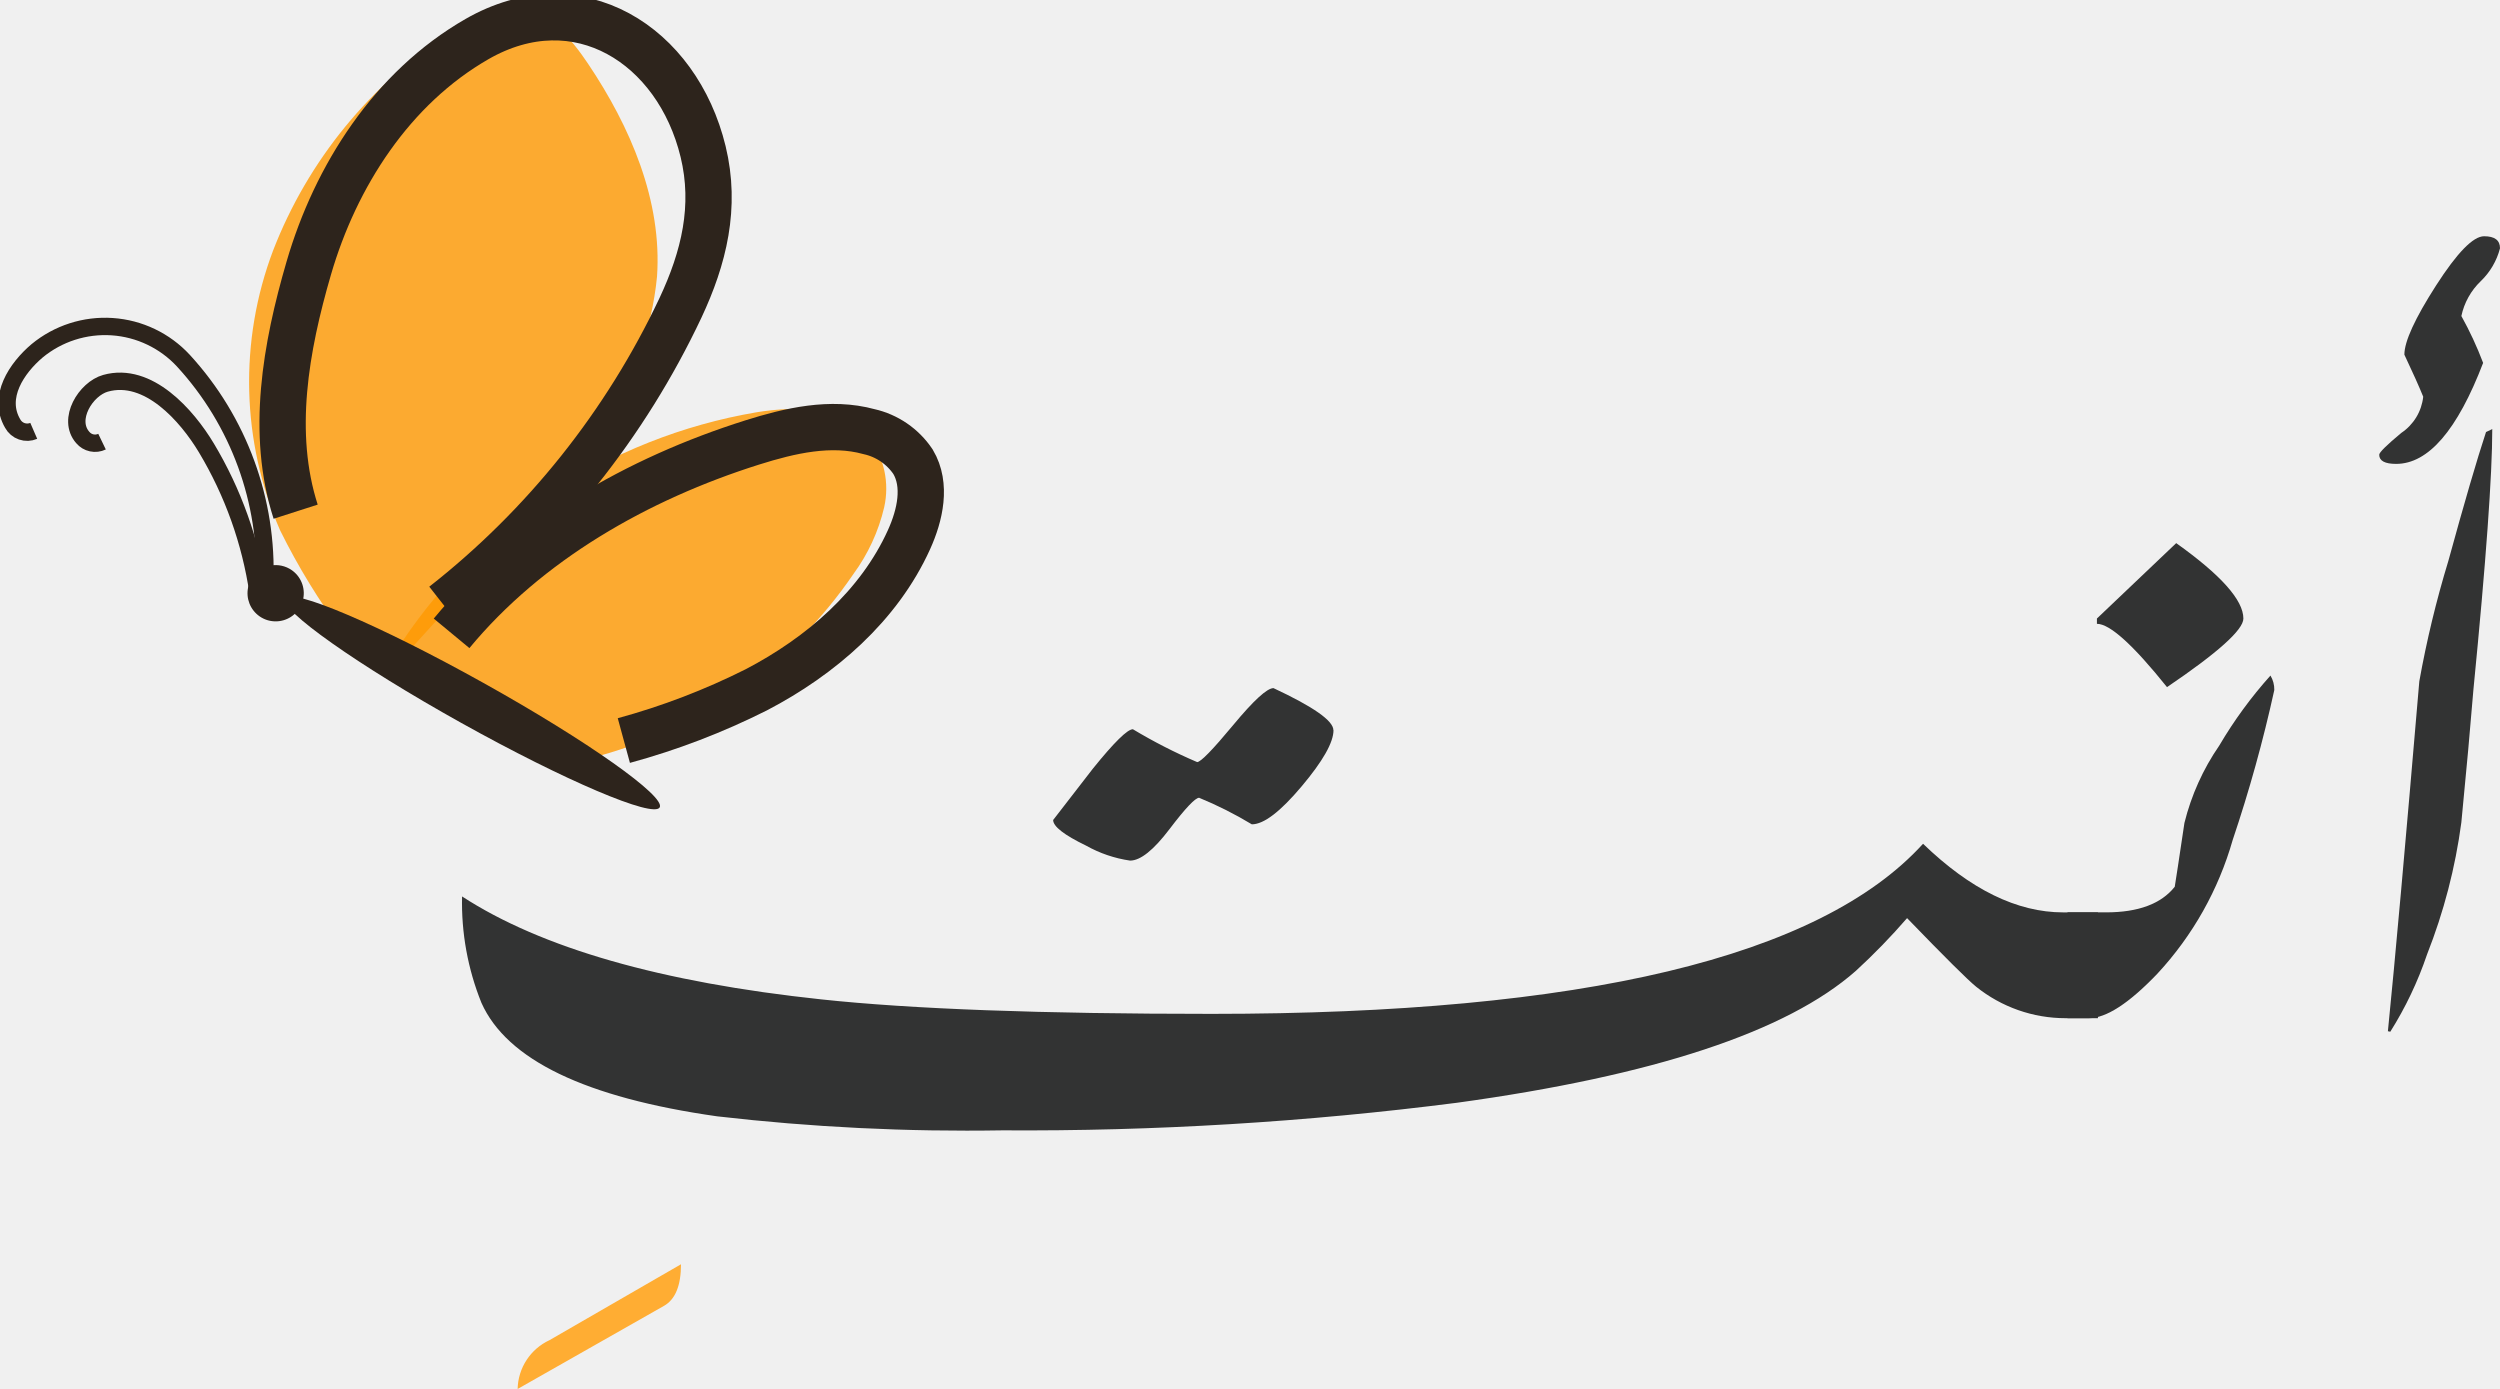
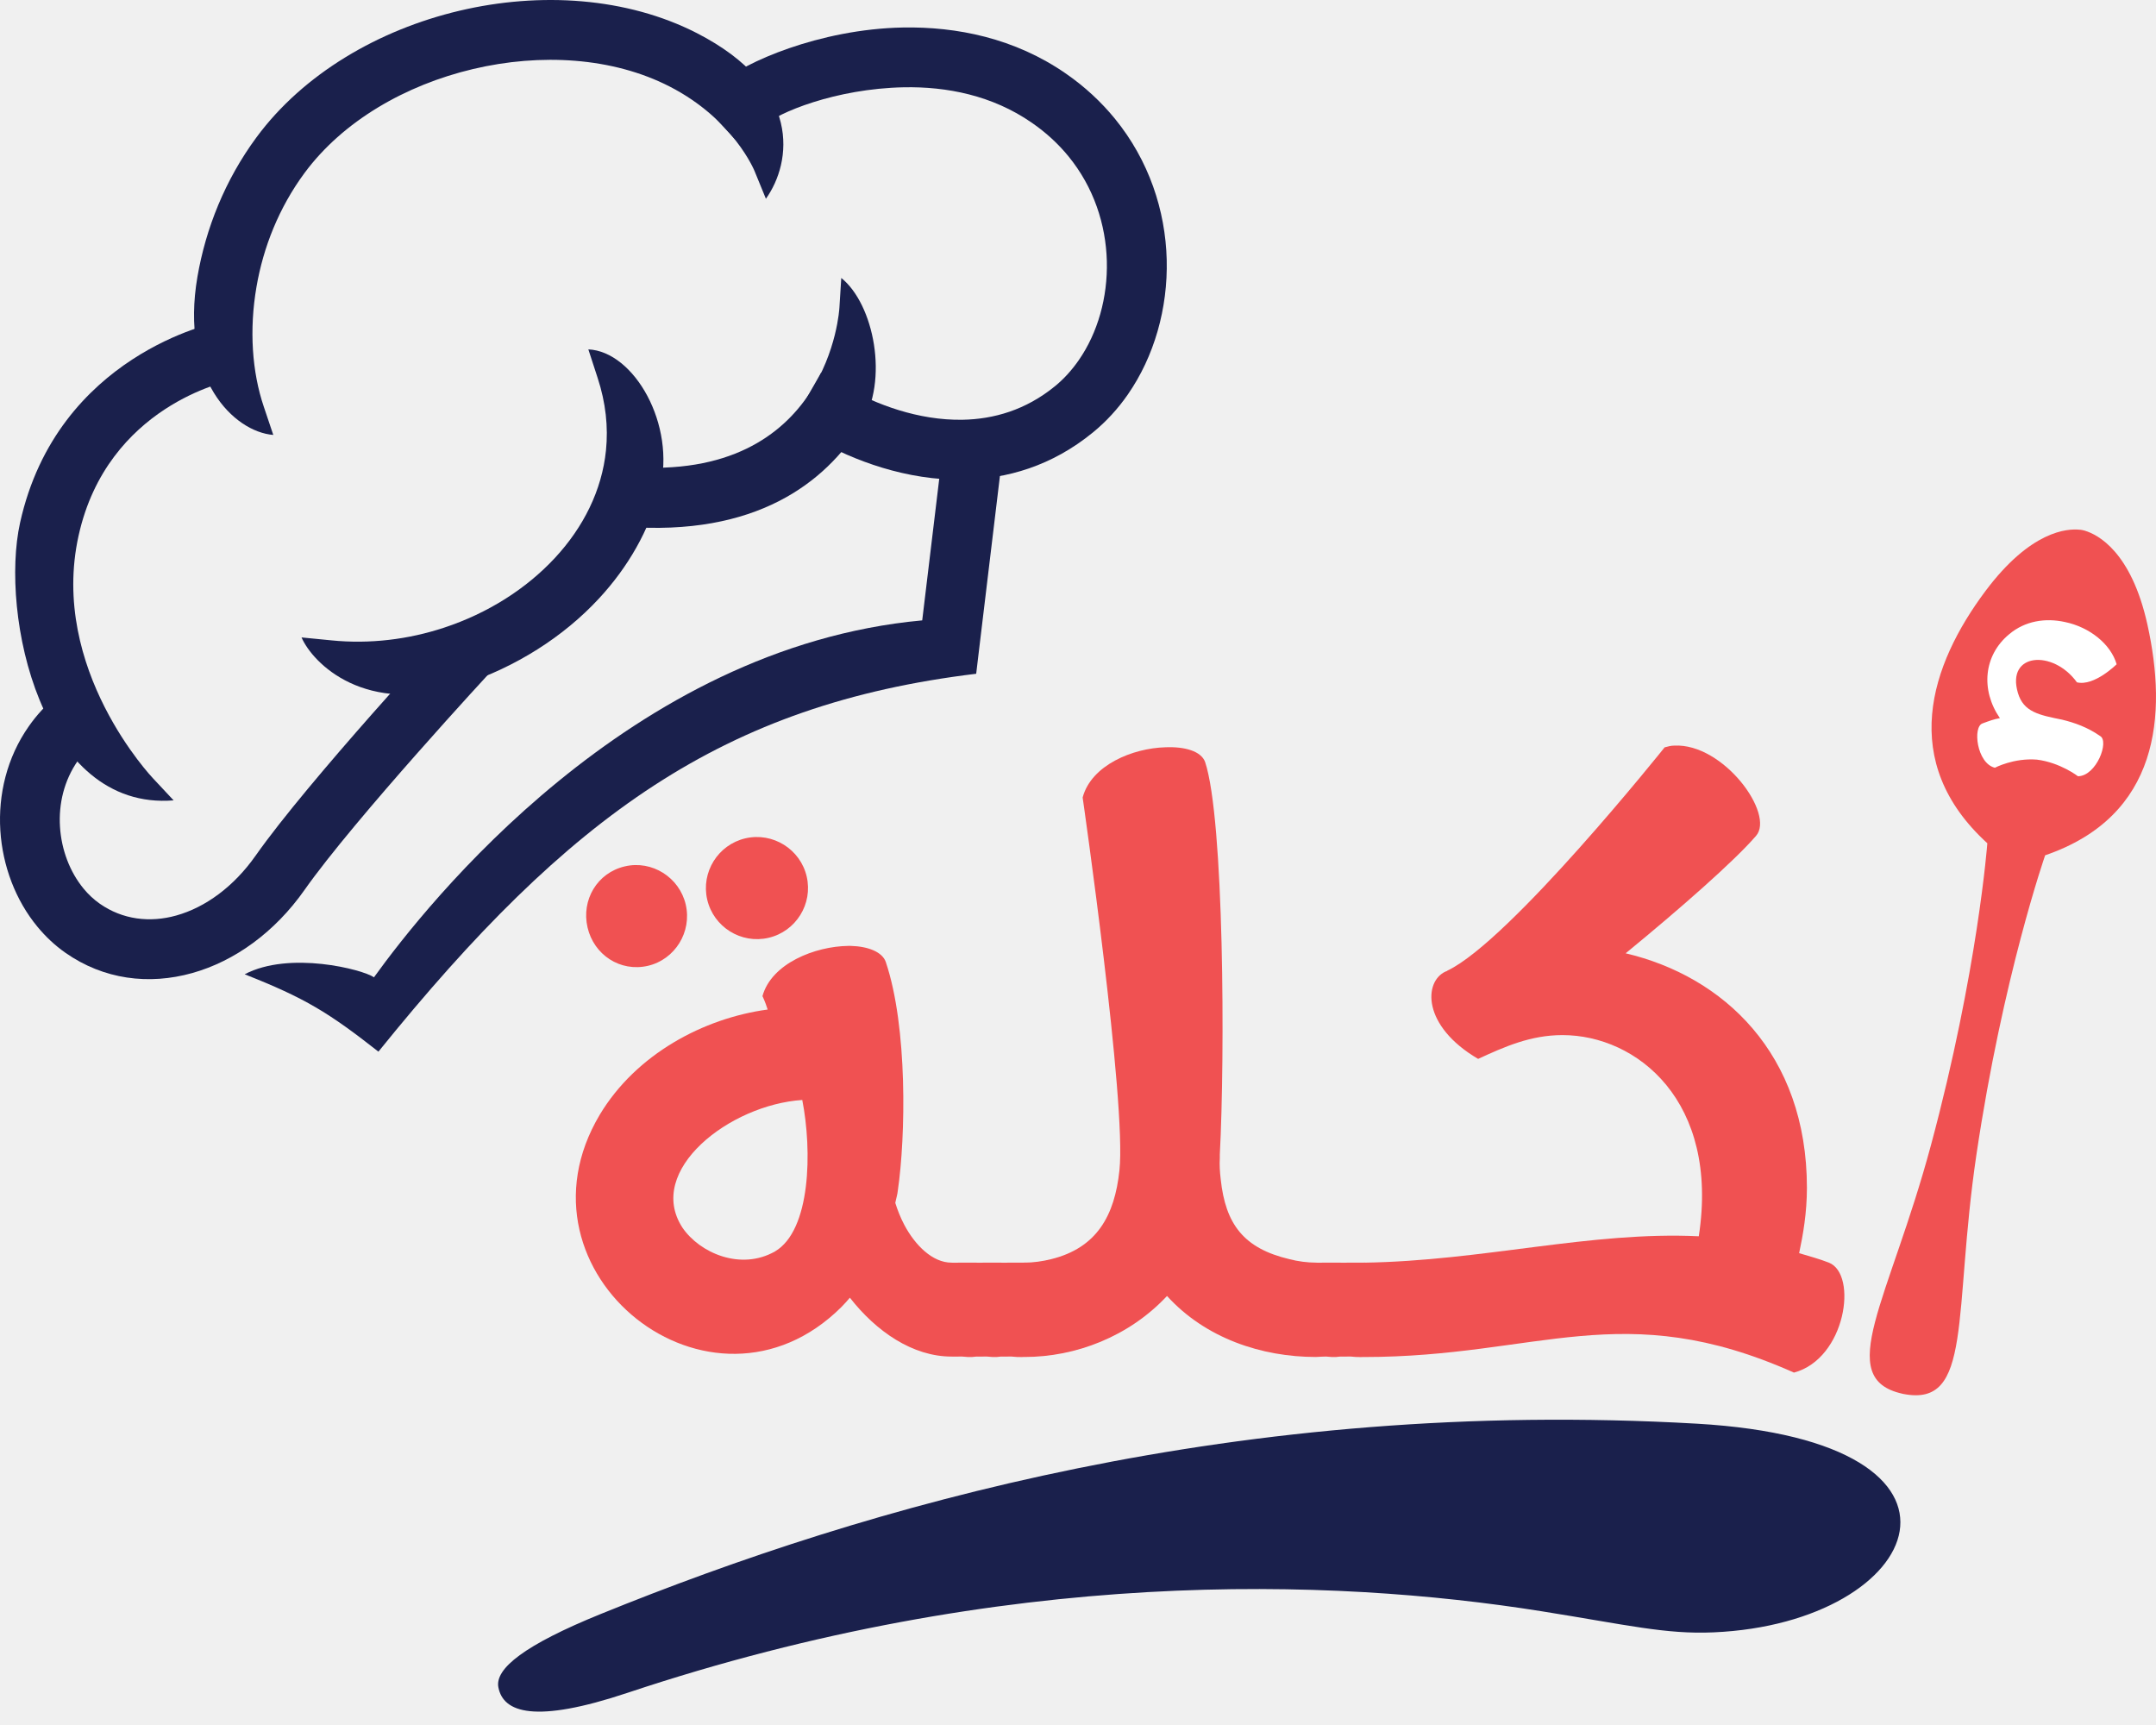
- <svg xmlns="http://www.w3.org/2000/svg" width="108" height="60" viewBox="0 0 108 60" fill="none">
-   <g clip-path="url(#clip0_199_14153)">
-     <path d="M29.419 54.616C29.419 55.534 29.175 56.133 28.688 56.411L22.362 60.003C22.371 59.557 22.505 59.123 22.749 58.751C22.992 58.378 23.336 58.081 23.74 57.894L29.419 54.616Z" fill="#FFAD33" />
-     <path d="M90.631 43.986H89.233C87.828 43.986 86.466 43.507 85.371 42.628C85.009 42.336 84.014 41.347 82.386 39.663C81.692 40.464 80.954 41.225 80.173 41.941C77.194 44.572 71.445 46.471 62.928 47.641C56.42 48.475 49.864 48.873 43.303 48.831C39.188 48.9 35.073 48.698 30.985 48.226C25.291 47.419 21.895 45.784 20.797 43.32C20.209 41.861 19.925 40.298 19.961 38.726C23.385 40.954 28.557 42.436 35.477 43.173C39.373 43.591 44.996 43.799 52.345 43.799C68.378 43.799 78.622 41.35 83.076 36.451C85.122 38.427 87.14 39.415 89.131 39.415H90.631V43.986ZM57.607 31.543C57.607 32.072 57.148 32.882 56.228 33.974C55.309 35.067 54.593 35.612 54.079 35.611C53.35 35.171 52.589 34.787 51.802 34.464C51.635 34.464 51.208 34.916 50.52 35.821C49.833 36.726 49.266 37.178 48.819 37.178C48.151 37.081 47.507 36.862 46.919 36.531C45.97 36.072 45.496 35.703 45.496 35.424L47.208 33.211C48.127 32.072 48.705 31.503 48.941 31.503C49.833 32.039 50.76 32.513 51.717 32.922C51.87 32.922 52.389 32.389 53.272 31.325C54.156 30.26 54.736 29.727 55.015 29.727C56.74 30.533 57.602 31.138 57.602 31.543H57.607Z" fill="#323333" />
-     <path d="M98.25 29.809C97.769 31.998 97.17 34.158 96.454 36.281C95.84 38.438 94.724 40.42 93.198 42.064C91.973 43.346 90.985 43.986 90.234 43.986H89.315V39.414H90.985C92.376 39.414 93.364 39.045 93.949 38.308C93.992 38.056 94.131 37.137 94.367 35.551C94.663 34.356 95.172 33.225 95.871 32.211C96.506 31.131 97.247 30.117 98.084 29.184C98.197 29.373 98.254 29.59 98.25 29.809V29.809ZM96.914 26.72C96.914 27.207 95.814 28.195 93.615 29.684C92.153 27.86 91.144 26.948 90.587 26.949V26.72L94.012 23.463C95.946 24.84 96.913 25.926 96.914 26.72H96.914Z" fill="#323333" />
-     <path d="M108 10.728C107.859 11.269 107.571 11.761 107.167 12.148C106.744 12.554 106.453 13.078 106.331 13.652C106.693 14.303 107.007 14.98 107.271 15.677C106.157 18.586 104.904 20.04 103.513 20.04C103.026 20.04 102.782 19.908 102.782 19.644C102.782 19.546 103.099 19.232 103.733 18.704C103.996 18.529 104.218 18.297 104.382 18.027C104.547 17.756 104.649 17.453 104.683 17.138C104.502 16.693 104.231 16.088 103.869 15.321C103.869 14.752 104.325 13.757 105.236 12.336C106.148 10.916 106.841 10.206 107.313 10.206C107.772 10.206 108.001 10.38 108 10.728ZM107.666 18.536C107.666 20.512 107.395 24.264 106.852 29.789C106.726 31.348 106.552 33.262 106.33 35.531C106.07 37.483 105.572 39.397 104.849 41.23C104.453 42.401 103.92 43.523 103.261 44.57L103.157 44.549C103.463 41.515 103.915 36.476 104.514 29.434C104.829 27.679 105.247 25.944 105.767 24.238C106.462 21.705 107.005 19.847 107.396 18.664L107.666 18.536Z" fill="#323333" />
-     <path opacity="0.8" d="M25.393 2.737C24.678 1.674 23.756 0.577 22.488 0.402C21.414 0.364 20.361 0.709 19.519 1.376C16.008 3.623 13.304 6.931 11.799 10.819C10.318 14.733 10.426 19.071 12.099 22.907C12.877 24.484 13.798 25.986 14.849 27.397L17.324 28.494L21.825 23.538C23.393 21.905 24.821 20.143 26.096 18.271C27.374 16.39 28.16 14.217 28.383 11.953C28.612 8.67 27.229 5.467 25.393 2.737Z" fill="#FF9900" />
-     <path opacity="0.8" d="M37.536 18.89C36.418 17.559 34.394 17.531 32.678 17.811C29.49 18.353 26.451 19.56 23.759 21.352C21.066 23.145 18.781 25.483 17.051 28.216L25.481 32.76C30.121 31.585 34.172 28.753 36.868 24.797C37.501 23.935 37.953 22.954 38.197 21.913C38.314 21.392 38.316 20.85 38.202 20.328C38.088 19.806 37.861 19.315 37.536 18.89V18.89Z" fill="#FF9900" />
-     <path d="M20.884 29.502C25.355 31.993 28.764 34.403 28.499 34.879C28.233 35.355 24.393 33.72 19.922 31.227C15.451 28.734 12.041 26.326 12.306 25.849C12.572 25.372 16.414 27.009 20.884 29.502Z" fill="#2D241C" />
-     <path d="M12.5 24.566C12.71 24.683 12.881 24.86 12.99 25.074C13.1 25.288 13.143 25.53 13.115 25.769C13.088 26.007 12.989 26.233 12.834 26.416C12.678 26.599 12.471 26.732 12.24 26.797C12.009 26.863 11.763 26.858 11.534 26.785C11.306 26.711 11.104 26.571 10.955 26.382C10.806 26.194 10.716 25.965 10.696 25.726C10.677 25.486 10.729 25.246 10.846 25.036C10.924 24.896 11.028 24.774 11.153 24.674C11.279 24.575 11.422 24.502 11.576 24.458C11.729 24.415 11.89 24.402 12.049 24.42C12.207 24.439 12.361 24.488 12.5 24.566V24.566Z" fill="#2D241C" />
-     <path d="M12.772 22.105C11.682 18.711 12.341 15.008 13.338 11.586C14.498 7.6 16.934 3.796 20.606 1.688C24.952 -0.807 29.256 1.938 30.374 6.548C30.952 8.934 30.411 11.137 29.394 13.304C27.027 18.318 23.524 22.71 19.162 26.132" stroke="#2D241C" stroke-width="2" stroke-miterlimit="10" />
-     <path d="M19.508 27.36C22.799 23.384 27.536 20.681 32.489 19.117C34.127 18.601 35.885 18.192 37.543 18.647C38.319 18.821 38.998 19.286 39.442 19.946C40.041 20.953 39.751 22.25 39.268 23.316C37.973 26.175 35.46 28.345 32.678 29.797C30.847 30.718 28.927 31.453 26.95 31.992" stroke="#2D241C" stroke-width="2" stroke-miterlimit="10" />
-     <path d="M11.435 25.192C11.584 21.65 10.321 18.194 7.924 15.583C7.124 14.718 6.023 14.191 4.848 14.112C3.672 14.033 2.511 14.406 1.602 15.156C0.725 15.9 -0.123 17.149 0.547 18.297C0.632 18.454 0.772 18.574 0.941 18.632C1.109 18.691 1.294 18.684 1.458 18.613" stroke="#2D241C" stroke-width="0.75" stroke-miterlimit="10" />
-     <path d="M11.151 25.61C10.826 23.395 10.065 21.266 8.914 19.347C8.077 17.951 6.405 16.042 4.559 16.558C3.705 16.797 2.887 18.116 3.576 18.9C3.675 19.018 3.81 19.1 3.961 19.132C4.112 19.165 4.269 19.146 4.408 19.079" stroke="#2D241C" stroke-width="0.75" stroke-miterlimit="10" />
-   </g>
-   <defs>
-     <clipPath id="clip0_199_14153">
-       <rect width="108" height="60" fill="white" />
-     </clipPath>
-   </defs>
+ <svg xmlns="http://www.w3.org/2000/svg" width="90" height="72" viewBox="0 0 90 72" fill="none">
+   <path d="M35.513 39.481C36.235 39.499 36.831 39.734 36.975 40.149C37.896 42.876 37.806 47.446 37.48 49.685C37.463 49.865 37.407 50.028 37.373 50.209C37.463 50.498 37.589 50.823 37.752 51.13C38.203 51.978 38.927 52.702 39.721 52.702C40.805 52.702 41.69 53.586 41.69 54.67C41.69 55.754 40.805 56.622 39.721 56.622C38.096 56.622 36.578 55.574 35.477 54.165C35.35 54.309 35.26 54.419 35.133 54.545C29.697 59.964 21.099 53.137 25.037 46.526C26.555 43.997 29.372 42.498 32.045 42.137C31.938 41.794 31.828 41.577 31.828 41.577C32.208 40.205 34.032 39.5 35.405 39.481H35.513ZM28.626 37.758C28.89 38.902 28.174 40.05 27.048 40.312C25.887 40.581 24.791 39.852 24.526 38.71C24.262 37.566 24.925 36.43 26.086 36.161C27.211 35.897 28.361 36.615 28.626 37.758ZM28.487 51.239C29.21 52.304 30.926 53.045 32.352 52.233C33.851 51.348 33.905 48.025 33.49 45.912C30.456 46.11 26.935 48.855 28.487 51.239ZM33.675 36.587C33.94 37.731 33.224 38.879 32.08 39.144C30.936 39.409 29.788 38.693 29.522 37.549C29.257 36.405 29.973 35.257 31.117 34.991C32.261 34.727 33.41 35.443 33.675 36.587Z" fill="#F05152" />
+   <path d="M40.752 52.702C41.836 52.702 42.72 53.586 42.72 54.67C42.72 55.755 41.836 56.622 40.752 56.622L40.589 56.639H40.389L40.172 56.622H40.009C38.925 56.622 38.041 55.755 38.041 54.67C38.041 53.586 38.925 52.702 40.009 52.702H40.752Z" fill="#F05152" />
+   <path d="M41.782 52.702C42.866 52.702 43.751 53.586 43.751 54.67C43.751 55.755 42.866 56.622 41.782 56.622L41.619 56.639H41.419L41.203 56.622H41.04C39.956 56.622 39.071 55.755 39.071 54.67C39.071 53.586 39.956 52.702 41.04 52.702H41.782Z" fill="#F05152" />
+   <path d="M42.81 52.702C43.895 52.702 44.779 53.586 44.779 54.67C44.779 55.755 43.895 56.622 42.81 56.622L42.648 56.639H42.448L42.231 56.622H42.068C40.984 56.622 40.099 55.755 40.099 54.67C40.099 53.586 40.984 52.702 42.068 52.702H42.81Z" fill="#F05152" />
+   <path d="M50.306 31.805C51.101 34.189 51.137 44.104 50.92 48.186V48.259C50.92 48.276 50.92 48.313 50.92 48.332C50.903 48.62 50.92 48.909 50.957 49.216C51.156 51.095 51.914 52.106 53.828 52.557C54.171 52.648 54.586 52.701 54.929 52.701C56.013 52.701 56.879 53.586 56.879 54.67C56.879 55.754 56.012 56.639 54.929 56.639C52.672 56.639 50.324 55.862 48.716 54.093C47.127 55.791 44.904 56.639 42.774 56.639C41.69 56.639 40.805 55.754 40.805 54.67C40.805 53.586 41.69 52.701 42.774 52.701C43.118 52.701 43.515 52.648 43.876 52.557C45.791 52.087 46.53 50.733 46.729 48.855C47.036 46.056 45.194 33.287 45.194 33.287C45.555 31.932 47.289 31.228 48.644 31.191C49.458 31.155 50.143 31.354 50.306 31.805Z" fill="#F05152" />
+   <path d="M55.942 52.702C57.026 52.702 57.911 53.586 57.911 54.67C57.911 55.755 57.026 56.622 55.942 56.622L55.779 56.639H55.58L55.363 56.622H55.2C54.116 56.622 53.231 55.755 53.231 54.67C53.231 53.586 54.116 52.702 55.2 52.702H55.942Z" fill="#F05152" />
+   <path d="M56.971 52.702C58.055 52.702 58.94 53.586 58.94 54.67C58.94 55.755 58.055 56.622 56.971 56.622L56.808 56.639H56.608L56.392 56.622H56.229C55.145 56.622 54.26 55.755 54.26 54.67C54.26 53.586 55.145 52.702 56.229 52.702H56.971Z" fill="#F05152" />
+   <path d="M73.298 34.895C72.394 35.942 70.154 37.911 67.861 39.79C71.925 40.747 75.428 43.962 75.428 49.579C75.428 50.626 75.265 51.547 75.103 52.306C75.518 52.432 75.934 52.54 76.349 52.703C77.56 53.19 77.053 56.712 74.887 57.291C67.717 54.094 64.231 56.641 56.934 56.641C55.85 56.641 54.965 55.756 54.965 54.672C54.965 53.588 55.85 52.703 56.934 52.703C61.901 52.63 66.399 51.385 70.914 51.601C71.781 45.965 68.331 43.204 65.224 43.204C63.889 43.204 62.804 43.691 61.703 44.197C59.356 42.825 59.427 40.964 60.348 40.549C60.366 40.549 60.402 40.532 60.421 40.513C63.04 39.267 69.488 31.194 69.488 31.194C69.615 31.158 69.759 31.121 69.885 31.121C71.944 31.011 74.111 33.991 73.298 34.895Z" fill="#F05152" />
+   <path fill-rule="evenodd" clip-rule="evenodd" d="M10.213 40.666C12.085 39.678 15.146 40.464 15.611 40.792C17.825 37.721 26.291 27.015 38.497 25.894L39.373 18.608L42.006 17.661L41.857 18.902L40.866 27.149L40.75 28.122C30.201 29.4 23.78 34.007 15.797 43.895C13.725 42.269 12.741 41.661 10.213 40.666Z" fill="#1A204C" />
+   <path fill-rule="evenodd" clip-rule="evenodd" d="M24.947 15.771L24.56 14.583C26.466 14.666 28.233 17.731 27.54 20.439C27.106 22.13 26.217 23.669 25.009 24.975C23.515 26.59 21.526 27.844 19.317 28.573C15.255 29.913 13.058 27.686 12.587 26.606L13.832 26.728C15.442 26.89 17.054 26.689 18.541 26.197C20.347 25.602 21.967 24.583 23.176 23.275C24.349 22.008 25.127 20.471 25.296 18.796C25.394 17.83 25.29 16.814 24.947 15.771Z" fill="#1A204C" />
+   <path fill-rule="evenodd" clip-rule="evenodd" d="M35.04 12.849L35.118 11.602C36.476 12.69 37.125 15.873 35.936 17.762C34.446 20.131 31.574 22.411 26.053 21.98L24.806 21.887L26.241 19.484C34.646 20.141 35.038 12.871 35.04 12.849Z" fill="#1A204C" />
+   <path fill-rule="evenodd" clip-rule="evenodd" d="M31.869 5.254L30.951 6.103L29.254 4.266L30.172 3.418C31.018 2.638 34.186 1.213 37.69 1.148C39.929 1.107 42.355 1.587 44.501 3.076C45.297 3.627 45.974 4.262 46.539 4.953C47.966 6.702 48.649 8.792 48.703 10.832C48.756 12.878 48.176 14.886 47.083 16.462C46.67 17.059 46.179 17.596 45.616 18.055C43.903 19.454 42.029 19.988 40.232 20.02C37.841 20.064 35.609 19.209 34.117 18.358L33.03 17.737L34.272 15.564L35.357 16.184C36.555 16.868 38.327 17.553 40.182 17.52C41.476 17.497 42.819 17.117 44.039 16.12C44.413 15.815 44.744 15.448 45.032 15.033C45.824 13.891 46.243 12.415 46.204 10.898C46.163 9.374 45.66 7.82 44.603 6.526C44.186 6.015 43.678 5.541 43.071 5.122C41.422 3.978 39.515 3.61 37.735 3.643C34.878 3.699 32.463 4.706 31.869 5.254Z" fill="#1A204C" />
+   <path fill-rule="evenodd" clip-rule="evenodd" d="M31.972 8.296L31.498 7.139C31.495 7.133 30.629 4.981 27.949 3.609C25.574 2.392 22.572 2.213 19.748 2.881C16.923 3.549 14.31 5.058 12.713 7.219C11.641 8.67 10.99 10.327 10.707 11.971C10.397 13.767 10.522 15.528 11.011 16.973L11.408 18.154C9.758 18.022 7.507 15.812 8.243 11.545C8.589 9.543 9.388 7.517 10.71 5.727C12.665 3.08 15.809 1.245 19.176 0.449C22.544 -0.348 26.171 -0.112 29.09 1.382C33.511 3.651 33.052 6.782 31.972 8.296Z" fill="#1A204C" />
+   <path fill-rule="evenodd" clip-rule="evenodd" d="M6.395 32.495L7.248 33.407C1.723 33.855 -0.011 25.648 0.838 21.818C2.395 14.791 9.036 13.46 9.057 13.457L10.277 13.2L9.572 15.9C9.557 15.903 4.486 16.919 3.281 22.354C2.043 27.936 6.382 32.482 6.395 32.495Z" fill="#1A204C" />
+   <path fill-rule="evenodd" clip-rule="evenodd" d="M18.7 26.287L21.382 27.069L20.533 27.985C20.517 28.003 14.791 34.19 12.71 37.148C11.465 38.919 9.786 40.12 8.029 40.613C6.213 41.123 4.326 40.887 2.728 39.766C2.294 39.462 1.903 39.094 1.56 38.678C0.654 37.581 0.107 36.146 0.014 34.663C-0.079 33.17 0.285 31.623 1.202 30.315C1.53 29.845 1.935 29.404 2.417 29.005L3.383 28.212L4.003 30.938C3.709 31.181 3.459 31.456 3.25 31.751C2.673 32.575 2.444 33.557 2.504 34.507C2.564 35.468 2.914 36.393 3.491 37.093C3.686 37.33 3.911 37.541 4.164 37.719C5.116 38.385 6.254 38.522 7.36 38.212C8.575 37.872 9.762 37.006 10.67 35.714C12.865 32.591 18.684 26.305 18.7 26.287Z" fill="#1A204C" />
+   <path fill-rule="evenodd" clip-rule="evenodd" d="M25.082 67.365C36.207 62.848 51.734 58.329 70.83 59.423C83.688 60.161 80.322 67.749 71.532 68.133C69.53 68.222 67.925 67.821 64.337 67.25C55.566 65.856 41.997 65.385 26.194 70.657C22.328 71.948 21.006 71.486 20.804 70.427C20.654 69.642 21.906 68.654 25.082 67.365Z" fill="#1A204C" />
+   <path d="M89.642 26.07C88.968 23.022 87.57 22.316 87.04 22.154V22.152C87.04 22.152 87.001 22.139 86.927 22.125C86.866 22.112 86.831 22.109 86.831 22.109V22.112C86.291 22.051 84.764 22.153 82.883 24.666C80.566 27.763 79.23 31.794 82.959 35.197C82.959 35.197 82.56 40.536 80.606 47.797C78.861 54.285 76.524 57.532 79.415 58.173C79.415 58.174 79.415 58.174 79.415 58.174C79.422 58.176 79.43 58.177 79.437 58.179C79.444 58.18 79.452 58.183 79.459 58.184V58.183C82.366 58.749 81.519 54.837 82.504 48.193C83.609 40.754 85.373 35.699 85.373 35.699C90.15 34.062 90.477 29.846 89.642 26.07Z" fill="#F05152" />
+   <path d="M88.357 27.725C88.357 27.725 87.423 28.656 86.7 28.48C85.701 27.098 83.74 27.248 84.235 28.92C84.47 29.724 85.128 29.845 86.083 30.039C86.602 30.165 87.145 30.356 87.665 30.72C88.063 30.935 87.512 32.392 86.743 32.4C86.743 32.4 86 31.826 85.026 31.706C84.063 31.629 83.274 32.045 83.274 32.045C82.515 31.86 82.339 30.324 82.763 30.193C83.022 30.098 83.239 30.014 83.484 29.976C82.672 28.796 82.807 27.355 83.867 26.475C84.534 25.91 85.39 25.785 86.192 25.961C87.222 26.172 88.111 26.88 88.357 27.725Z" fill="white" />
</svg>
